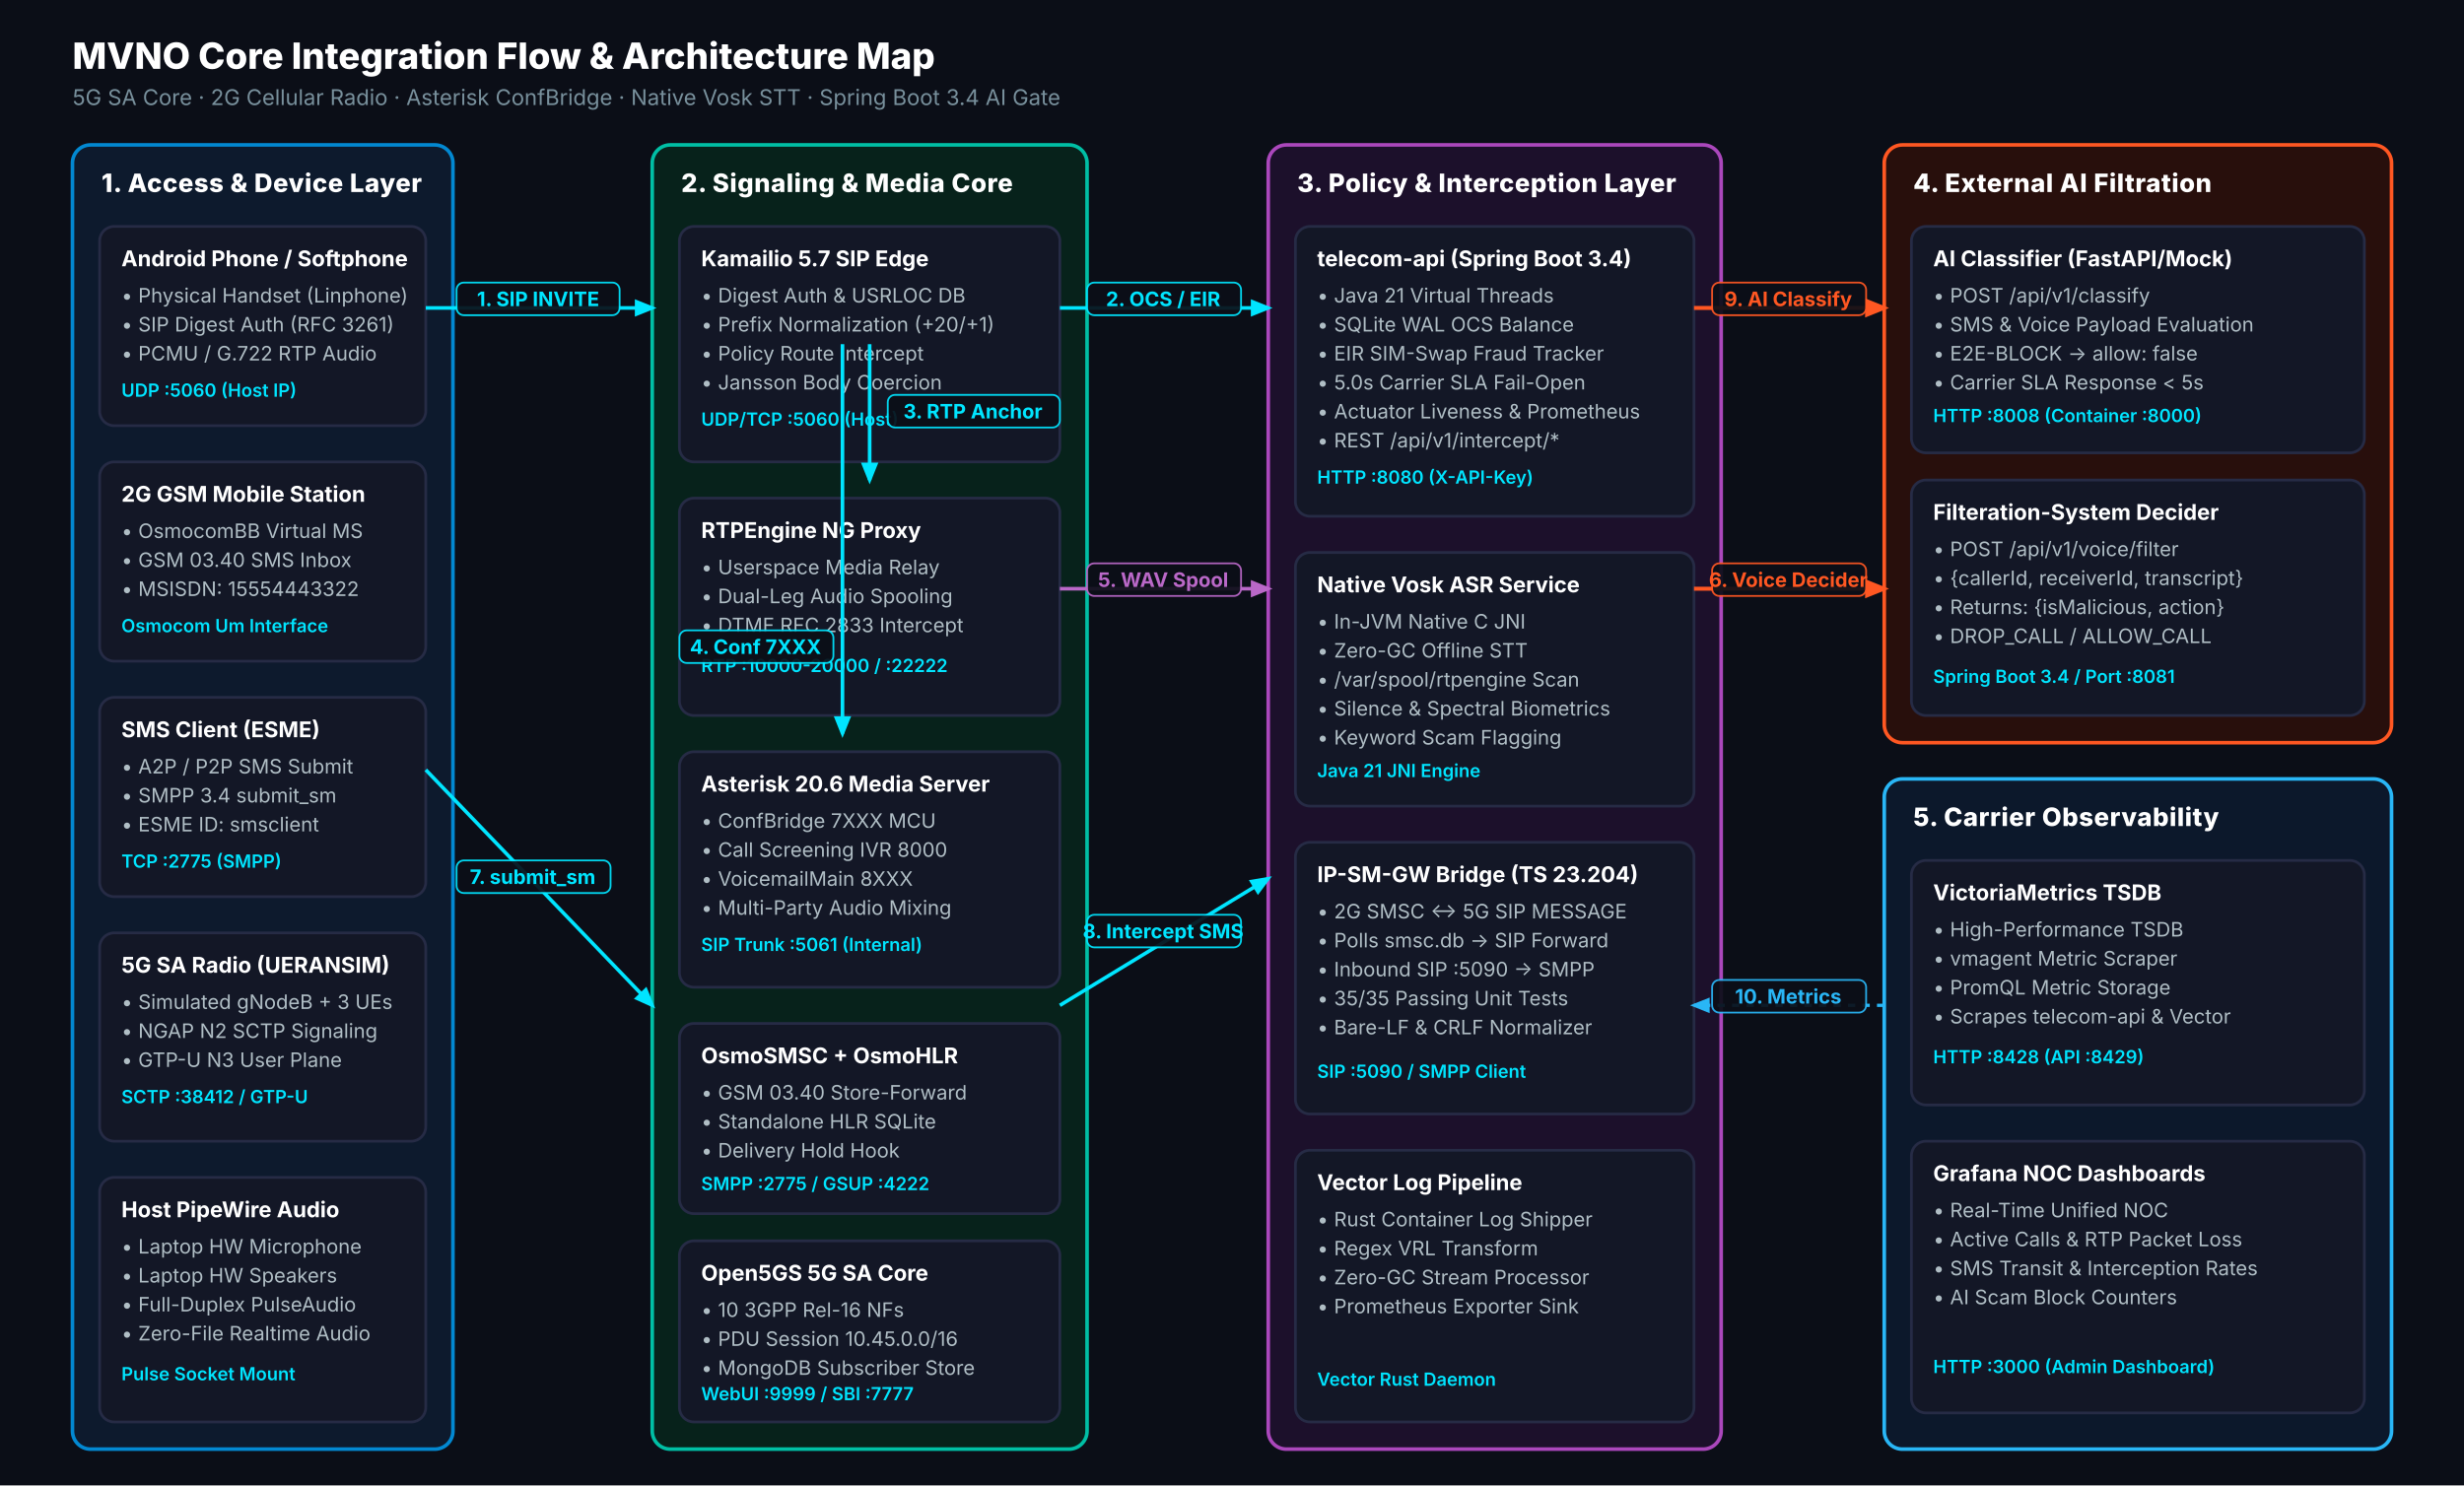
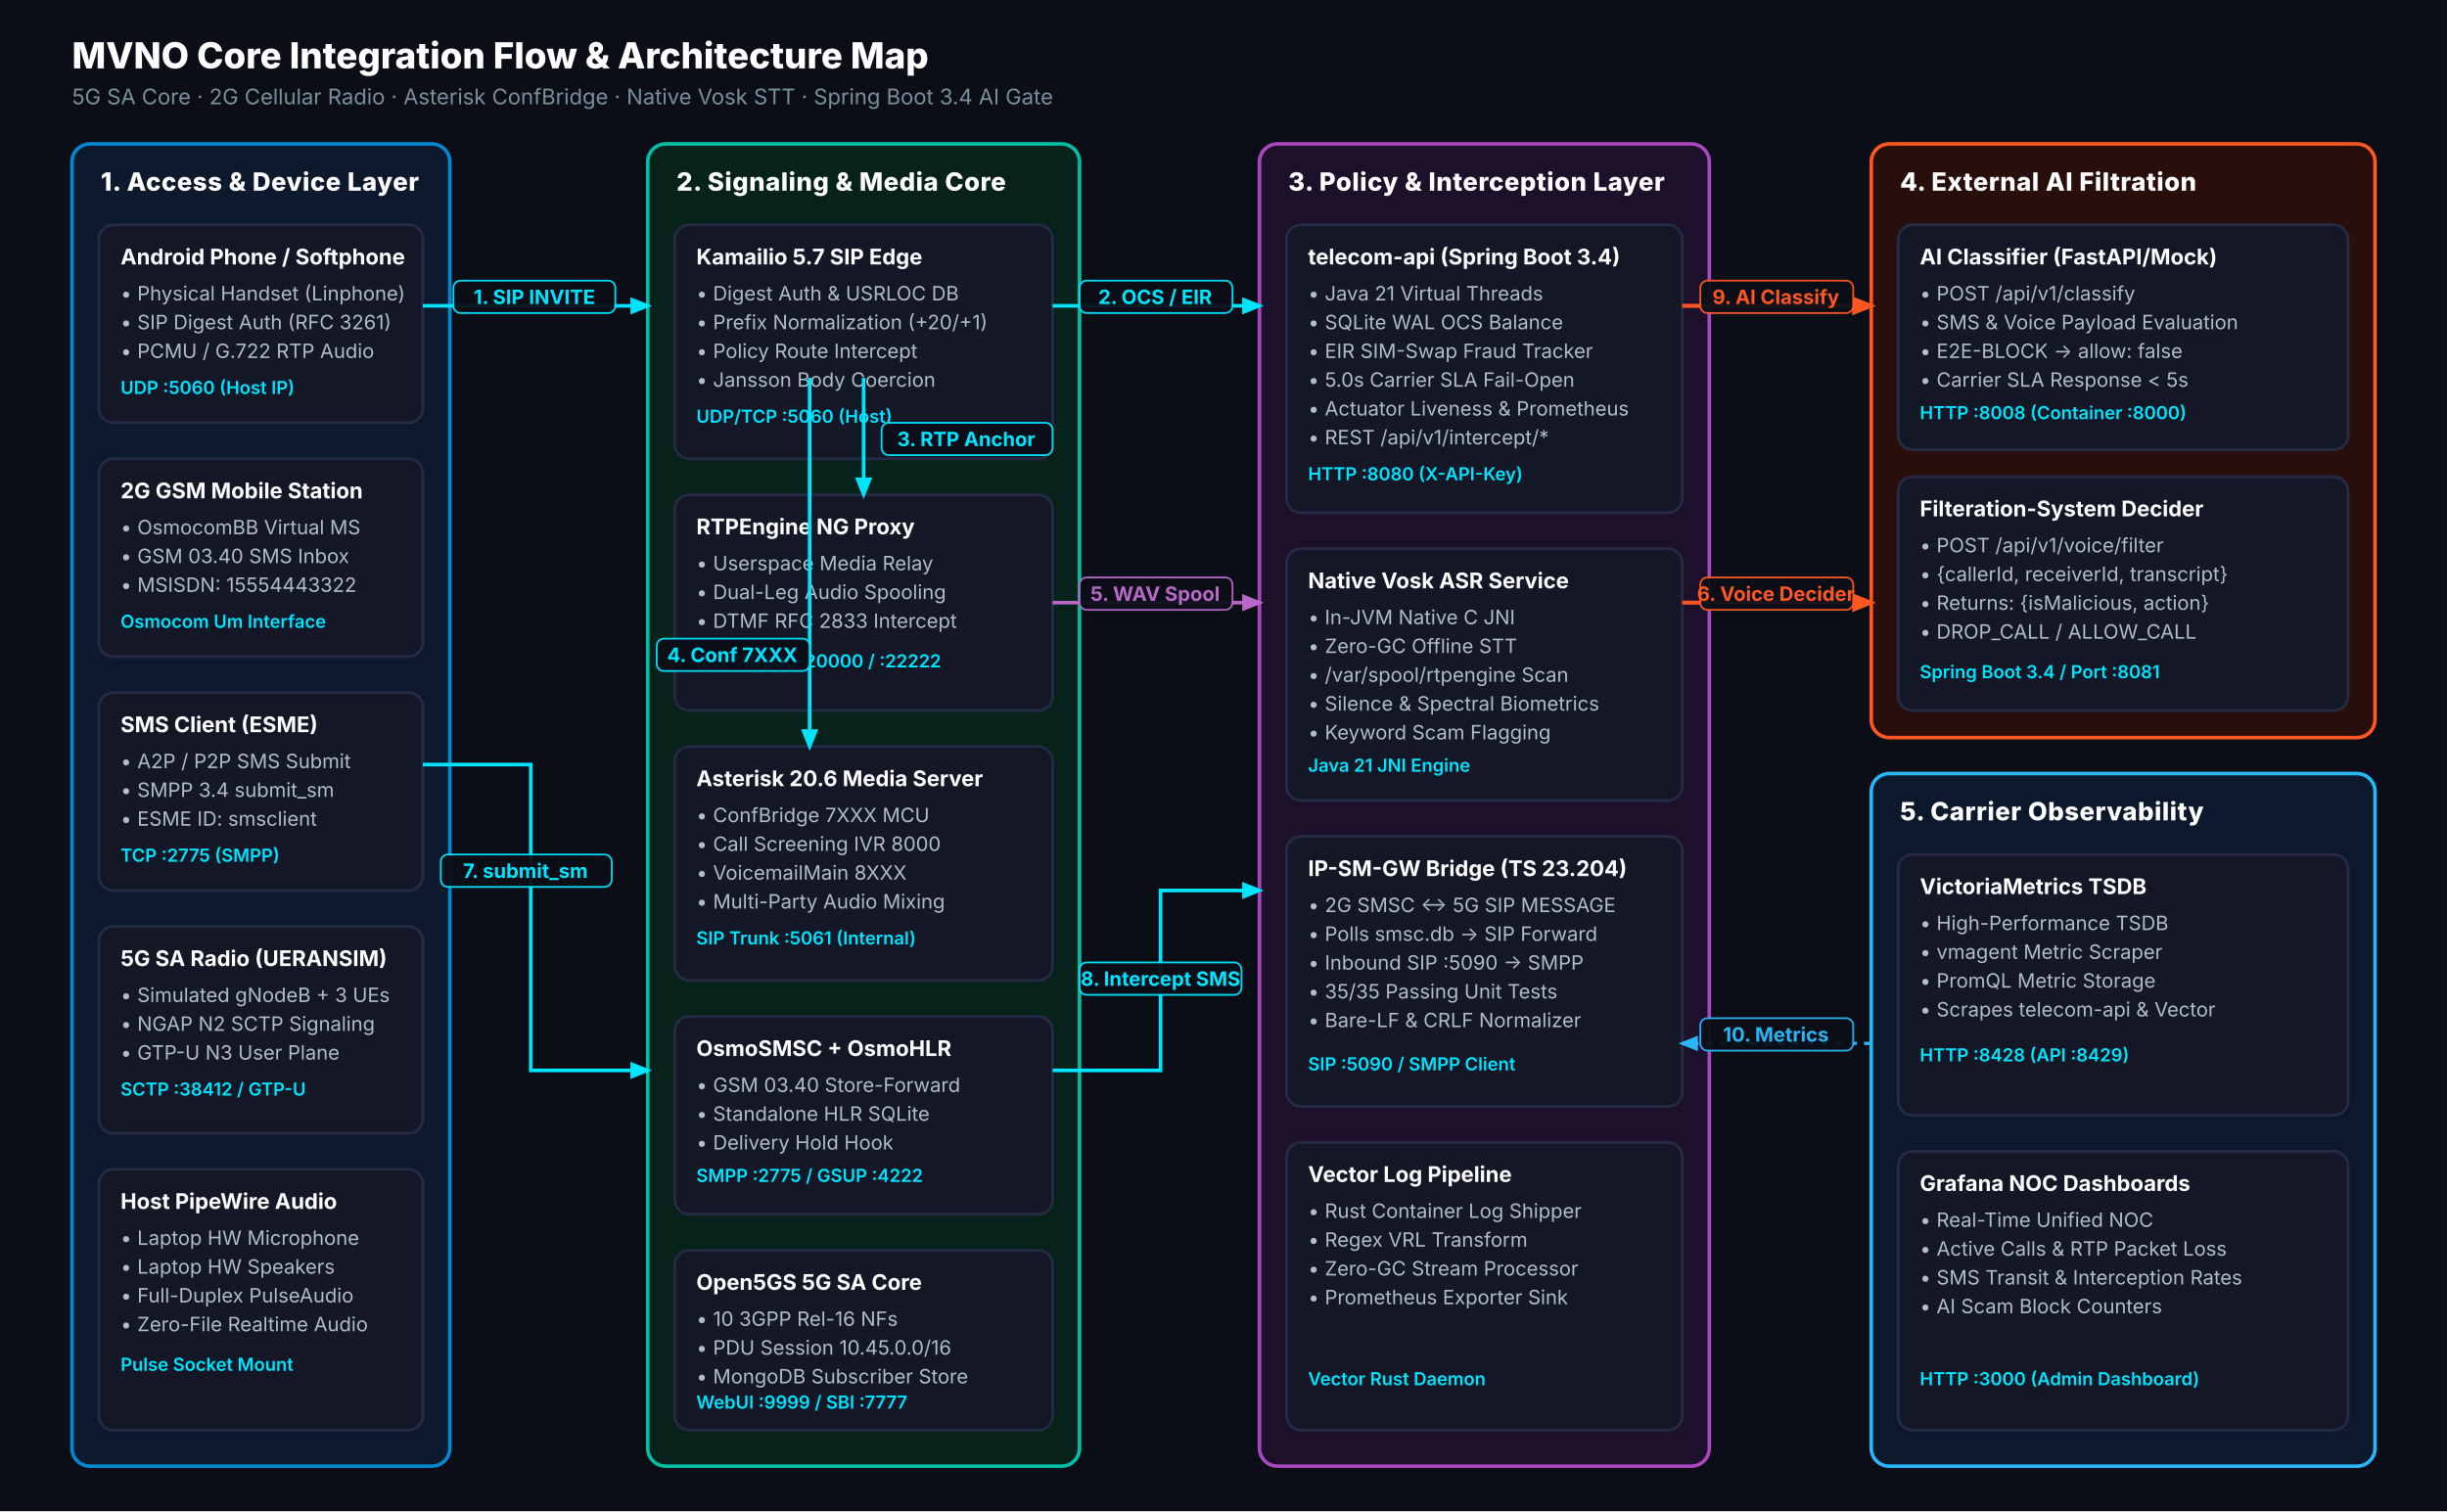
- <svg xmlns="http://www.w3.org/2000/svg" viewBox="0 0 1360 820" width="100%" height="100%">
+ <svg xmlns="http://www.w3.org/2000/svg" viewBox="0 0 1360 840" width="100%" height="100%">
  <defs>
    <style>
      .bg { fill: #0b0e17; }
      .box { fill: #131726; stroke: #262b45; stroke-width: 1.5; rx: 8; ry: 8; }
      .client-box { fill: #0d1a2d; stroke: #0288d1; stroke-width: 2; rx: 10; ry: 10; }
      .core-box { fill: #07221b; stroke: #00bfa5; stroke-width: 2; rx: 10; ry: 10; }
      .gw-box { fill: #1c102b; stroke: #ab47bc; stroke-width: 2; rx: 10; ry: 10; }
      .ai-box { fill: #280f0c; stroke: #ff5722; stroke-width: 2; rx: 10; ry: 10; }
      .obs-box { fill: #0c182b; stroke: #29b6f6; stroke-width: 2; rx: 10; ry: 10; }
      
      .text-header { font-family: 'Inter', system-ui, -apple-system, sans-serif; font-size: 14px; font-weight: 800; fill: #ffffff; letter-spacing: 0.3px; }
      .text-title { font-family: 'Inter', system-ui, -apple-system, sans-serif; font-size: 12px; font-weight: 700; fill: #ffffff; }
      .text-body { font-family: 'Inter', system-ui, -apple-system, sans-serif; font-size: 11px; fill: #b0bec5; }
      .text-link { font-family: 'Inter', system-ui, -apple-system, sans-serif; font-size: 10px; fill: #00e5ff; font-weight: 600; }
      .text-label { font-family: 'Inter', system-ui, -apple-system, sans-serif; font-size: 11px; font-weight: 700; }
      
      .arrow-cyan { stroke: #00e5ff; stroke-width: 2; fill: none; }
      .arrow-orange { stroke: #ff5722; stroke-width: 2.2; fill: none; }
      .arrow-blue { stroke: #29b6f6; stroke-width: 1.8; fill: none; stroke-dasharray: 4,4; }
      .arrow-purple { stroke: #ba68c8; stroke-width: 2; fill: none; }
      
-       .badge-bg { fill: #0b0e17; stroke-width: 1; opacity: 0.92; rx: 4; ry: 4; }
+       .badge-bg { fill: #0b0e17; stroke-width: 1; opacity: 0.94; rx: 4; ry: 4; }
    </style>
    <marker id="m-cyan" viewBox="0 0 10 10" refX="8" refY="5" markerWidth="6" markerHeight="6" orient="auto-start-reverse">
      <path d="M 0 1 L 10 5 L 0 9 z" fill="#00e5ff" />
    </marker>
    <marker id="m-orange" viewBox="0 0 10 10" refX="8" refY="5" markerWidth="6" markerHeight="6" orient="auto-start-reverse">
      <path d="M 0 1 L 10 5 L 0 9 z" fill="#ff5722" />
    </marker>
    <marker id="m-blue" viewBox="0 0 10 10" refX="8" refY="5" markerWidth="6" markerHeight="6" orient="auto-start-reverse">
      <path d="M 0 1 L 10 5 L 0 9 z" fill="#29b6f6" />
    </marker>
    <marker id="m-purple" viewBox="0 0 10 10" refX="8" refY="5" markerWidth="6" markerHeight="6" orient="auto-start-reverse">
      <path d="M 0 1 L 10 5 L 0 9 z" fill="#ba68c8" />
    </marker>
  </defs>
-   <rect width="1360" height="820" class="bg" />
+   <rect width="1360" height="840" class="bg" />
  <text x="40" y="38" font-family="'Inter', sans-serif" font-size="20" font-weight="800" fill="#ffffff">MVNO Core Integration Flow &amp; Architecture Map</text>
  <text x="40" y="58" font-family="'Inter', sans-serif" font-size="12" fill="#78909c">5G SA Core · 2G Cellular Radio · Asterisk ConfBridge · Native Vosk STT · Spring Boot 3.4 AI Gate</text>
  <g transform="translate(40, 80)">
-     <rect width="210" height="720" class="client-box" />
+     <rect width="210" height="735" class="client-box" />
    <text x="16" y="26" class="text-header">1. Access &amp; Device Layer</text>
    <g transform="translate(15, 45)">
      <rect width="180" height="110" class="box" />
      <text x="12" y="22" class="text-title">Android Phone / Softphone</text>
      <text x="12" y="42" class="text-body">• Physical Handset (Linphone)</text>
      <text x="12" y="58" class="text-body">• SIP Digest Auth (RFC 3261)</text>
      <text x="12" y="74" class="text-body">• PCMU / G.722 RTP Audio</text>
      <text x="12" y="94" class="text-link">UDP :5060 (Host IP)</text>
    </g>
    <g transform="translate(15, 175)">
      <rect width="180" height="110" class="box" />
      <text x="12" y="22" class="text-title">2G GSM Mobile Station</text>
      <text x="12" y="42" class="text-body">• OsmocomBB Virtual MS</text>
      <text x="12" y="58" class="text-body">• GSM 03.40 SMS Inbox</text>
      <text x="12" y="74" class="text-body">• MSISDN: 15554443322</text>
      <text x="12" y="94" class="text-link">Osmocom Um Interface</text>
    </g>
    <g transform="translate(15, 305)">
      <rect width="180" height="110" class="box" />
      <text x="12" y="22" class="text-title">SMS Client (ESME)</text>
      <text x="12" y="42" class="text-body">• A2P / P2P SMS Submit</text>
      <text x="12" y="58" class="text-body">• SMPP 3.4 submit_sm</text>
      <text x="12" y="74" class="text-body">• ESME ID: smsclient</text>
      <text x="12" y="94" class="text-link">TCP :2775 (SMPP)</text>
    </g>
    <g transform="translate(15, 435)">
      <rect width="180" height="115" class="box" />
      <text x="12" y="22" class="text-title">5G SA Radio (UERANSIM)</text>
      <text x="12" y="42" class="text-body">• Simulated gNodeB + 3 UEs</text>
      <text x="12" y="58" class="text-body">• NGAP N2 SCTP Signaling</text>
      <text x="12" y="74" class="text-body">• GTP-U N3 User Plane</text>
      <text x="12" y="94" class="text-link">SCTP :38412 / GTP-U</text>
    </g>
    <g transform="translate(15, 570)">
-       <rect width="180" height="135" class="box" stroke="#0288d1" />
+       <rect width="180" height="145" class="box" stroke="#0288d1" />
      <text x="12" y="22" class="text-title" fill="#29b6f6">Host PipeWire Audio</text>
      <text x="12" y="42" class="text-body">• Laptop HW Microphone</text>
      <text x="12" y="58" class="text-body">• Laptop HW Speakers</text>
      <text x="12" y="74" class="text-body">• Full-Duplex PulseAudio</text>
      <text x="12" y="90" class="text-body">• Zero-File Realtime Audio</text>
      <text x="12" y="112" class="text-link">Pulse Socket Mount</text>
    </g>
  </g>
  <g transform="translate(360, 80)">
-     <rect width="240" height="720" class="core-box" />
+     <rect width="240" height="735" class="core-box" />
    <text x="16" y="26" class="text-header">2. Signaling &amp; Media Core</text>
    <g transform="translate(15, 45)">
      <rect width="210" height="130" class="box" />
      <text x="12" y="22" class="text-title">Kamailio 5.7 SIP Edge</text>
      <text x="12" y="42" class="text-body">• Digest Auth &amp; USRLOC DB</text>
      <text x="12" y="58" class="text-body">• Prefix Normalization (+20/+1)</text>
      <text x="12" y="74" class="text-body">• Policy Route Intercept</text>
      <text x="12" y="90" class="text-body">• Jansson Body Coercion</text>
      <text x="12" y="110" class="text-link">UDP/TCP :5060 (Host)</text>
    </g>
    <g transform="translate(15, 195)">
      <rect width="210" height="120" class="box" />
      <text x="12" y="22" class="text-title">RTPEngine NG Proxy</text>
      <text x="12" y="42" class="text-body">• Userspace Media Relay</text>
      <text x="12" y="58" class="text-body">• Dual-Leg Audio Spooling</text>
      <text x="12" y="74" class="text-body">• DTMF RFC 2833 Intercept</text>
      <text x="12" y="96" class="text-link">RTP :10000-20000 / :22222</text>
    </g>
    <g transform="translate(15, 335)">
      <rect width="210" height="130" class="box" stroke="#00e5ff" />
      <text x="12" y="22" class="text-title" fill="#00e5ff">Asterisk 20.6 Media Server</text>
      <text x="12" y="42" class="text-body">• ConfBridge 7XXX MCU</text>
      <text x="12" y="58" class="text-body">• Call Screening IVR 8000</text>
      <text x="12" y="74" class="text-body">• VoicemailMain 8XXX</text>
      <text x="12" y="90" class="text-body">• Multi-Party Audio Mixing</text>
      <text x="12" y="110" class="text-link">SIP Trunk :5061 (Internal)</text>
    </g>
    <g transform="translate(15, 485)">
-       <rect width="210" height="105" class="box" />
+       <rect width="210" height="110" class="box" />
      <text x="12" y="22" class="text-title">OsmoSMSC + OsmoHLR</text>
      <text x="12" y="42" class="text-body">• GSM 03.40 Store-Forward</text>
      <text x="12" y="58" class="text-body">• Standalone HLR SQLite</text>
      <text x="12" y="74" class="text-body">• Delivery Hold Hook</text>
      <text x="12" y="92" class="text-link">SMPP :2775 / GSUP :4222</text>
    </g>
-     <g transform="translate(15, 605)">
+     <g transform="translate(15, 615)">
      <rect width="210" height="100" class="box" />
      <text x="12" y="22" class="text-title">Open5GS 5G SA Core</text>
      <text x="12" y="42" class="text-body">• 10 3GPP Rel-16 NFs</text>
      <text x="12" y="58" class="text-body">• PDU Session 10.45.0.0/16</text>
      <text x="12" y="74" class="text-body">• MongoDB Subscriber Store</text>
      <text x="12" y="88" class="text-link">WebUI :9999 / SBI :7777</text>
    </g>
  </g>
  <g transform="translate(700, 80)">
-     <rect width="250" height="720" class="gw-box" />
+     <rect width="250" height="735" class="gw-box" />
    <text x="16" y="26" class="text-header">3. Policy &amp; Interception Layer</text>
    <g transform="translate(15, 45)">
      <rect width="220" height="160" class="box" />
      <text x="12" y="22" class="text-title">telecom-api (Spring Boot 3.4)</text>
      <text x="12" y="42" class="text-body">• Java 21 Virtual Threads</text>
      <text x="12" y="58" class="text-body">• SQLite WAL OCS Balance</text>
      <text x="12" y="74" class="text-body">• EIR SIM-Swap Fraud Tracker</text>
      <text x="12" y="90" class="text-body">• 5.0s Carrier SLA Fail-Open</text>
      <text x="12" y="106" class="text-body">• Actuator Liveness &amp; Prometheus</text>
      <text x="12" y="122" class="text-body">• REST /api/v1/intercept/*</text>
      <text x="12" y="142" class="text-link">HTTP :8080 (X-API-Key)</text>
    </g>
    <g transform="translate(15, 225)">
      <rect width="220" height="140" class="box" stroke="#ba68c8" />
      <text x="12" y="22" class="text-title" fill="#ba68c8">Native Vosk ASR Service</text>
      <text x="12" y="42" class="text-body">• In-JVM Native C JNI</text>
      <text x="12" y="58" class="text-body">• Zero-GC Offline STT</text>
      <text x="12" y="74" class="text-body">• /var/spool/rtpengine Scan</text>
      <text x="12" y="90" class="text-body">• Silence &amp; Spectral Biometrics</text>
      <text x="12" y="106" class="text-body">• Keyword Scam Flagging</text>
      <text x="12" y="124" class="text-link">Java 21 JNI Engine</text>
    </g>
    <g transform="translate(15, 385)">
      <rect width="220" height="150" class="box" />
      <text x="12" y="22" class="text-title">IP-SM-GW Bridge (TS 23.204)</text>
      <text x="12" y="42" class="text-body">• 2G SMSC ↔ 5G SIP MESSAGE</text>
      <text x="12" y="58" class="text-body">• Polls smsc.db → SIP Forward</text>
      <text x="12" y="74" class="text-body">• Inbound SIP :5090 → SMPP</text>
      <text x="12" y="90" class="text-body">• 35/35 Passing Unit Tests</text>
      <text x="12" y="106" class="text-body">• Bare-LF &amp; CRLF Normalizer</text>
      <text x="12" y="130" class="text-link">SIP :5090 / SMPP Client</text>
    </g>
    <g transform="translate(15, 555)">
-       <rect width="220" height="150" class="box" />
+       <rect width="220" height="160" class="box" />
      <text x="12" y="22" class="text-title">Vector Log Pipeline</text>
      <text x="12" y="42" class="text-body">• Rust Container Log Shipper</text>
      <text x="12" y="58" class="text-body">• Regex VRL Transform</text>
      <text x="12" y="74" class="text-body">• Zero-GC Stream Processor</text>
      <text x="12" y="90" class="text-body">• Prometheus Exporter Sink</text>
-       <text x="12" y="130" class="text-link">Vector Rust Daemon</text>
+       <text x="12" y="135" class="text-link">Vector Rust Daemon</text>
    </g>
  </g>
  <g transform="translate(1040, 80)">
    <rect width="280" height="330" class="ai-box" />
    <text x="16" y="26" class="text-header">4. External AI Filtration</text>
    <g transform="translate(15, 45)">
      <rect width="250" height="125" class="box" stroke="#ff5722" />
      <text x="12" y="22" class="text-title" fill="#ff7043">AI Classifier (FastAPI/Mock)</text>
      <text x="12" y="42" class="text-body">• POST /api/v1/classify</text>
      <text x="12" y="58" class="text-body">• SMS &amp; Voice Payload Evaluation</text>
      <text x="12" y="74" class="text-body">• E2E-BLOCK → allow: false</text>
      <text x="12" y="90" class="text-body">• Carrier SLA Response &lt; 5s</text>
      <text x="12" y="108" class="text-link">HTTP :8008 (Container :8000)</text>
    </g>
    <g transform="translate(15, 185)">
      <rect width="250" height="130" class="box" stroke="#ffb74d" />
      <text x="12" y="22" class="text-title" fill="#ffb74d">Filteration-System Decider</text>
      <text x="12" y="42" class="text-body">• POST /api/v1/voice/filter</text>
      <text x="12" y="58" class="text-body">• {callerId, receiverId, transcript}</text>
      <text x="12" y="74" class="text-body">• Returns: {isMalicious, action}</text>
      <text x="12" y="90" class="text-body">• DROP_CALL / ALLOW_CALL</text>
      <text x="12" y="112" class="text-link">Spring Boot 3.4 / Port :8081</text>
    </g>
  </g>
  <g transform="translate(1040, 430)">
-     <rect width="280" height="370" class="obs-box" />
+     <rect width="280" height="385" class="obs-box" />
    <text x="16" y="26" class="text-header">5. Carrier Observability</text>
    <g transform="translate(15, 45)">
-       <rect width="250" height="135" class="box" />
+       <rect width="250" height="145" class="box" />
      <text x="12" y="22" class="text-title">VictoriaMetrics TSDB</text>
      <text x="12" y="42" class="text-body">• High-Performance TSDB</text>
      <text x="12" y="58" class="text-body">• vmagent Metric Scraper</text>
      <text x="12" y="74" class="text-body">• PromQL Metric Storage</text>
      <text x="12" y="90" class="text-body">• Scrapes telecom-api &amp; Vector</text>
-       <text x="12" y="112" class="text-link">HTTP :8428 (API :8429)</text>
-     </g>
-     <g transform="translate(15, 200)">
-       <rect width="250" height="150" class="box" />
+       <text x="12" y="115" class="text-link">HTTP :8428 (API :8429)</text>
+     </g>
+     <g transform="translate(15, 210)">
+       <rect width="250" height="155" class="box" />
      <text x="12" y="22" class="text-title">Grafana NOC Dashboards</text>
      <text x="12" y="42" class="text-body">• Real-Time Unified NOC</text>
      <text x="12" y="58" class="text-body">• Active Calls &amp; RTP Packet Loss</text>
      <text x="12" y="74" class="text-body">• SMS Transit &amp; Interception Rates</text>
      <text x="12" y="90" class="text-body">• AI Scam Block Counters</text>
-       <text x="12" y="128" class="text-link">HTTP :3000 (Admin Dashboard)</text>
+       <text x="12" y="130" class="text-link">HTTP :3000 (Admin Dashboard)</text>
    </g>
  </g>
  <path d="M 235,170 L 360,170" class="arrow-cyan" marker-end="url(#m-cyan)" />
  <rect x="252" y="156" width="90" height="18" class="badge-bg" stroke="#00e5ff" />
  <text x="297" y="169" text-anchor="middle" class="text-label" fill="#00e5ff">1. SIP INVITE</text>
  <path d="M 585,170 L 700,170" class="arrow-cyan" marker-end="url(#m-cyan)" />
  <rect x="600" y="156" width="85" height="18" class="badge-bg" stroke="#00e5ff" />
  <text x="642" y="169" text-anchor="middle" class="text-label" fill="#00e5ff">2. OCS / EIR</text>
-   <path d="M 480,190 L 480,265" class="arrow-cyan" marker-end="url(#m-cyan)" />
-   <rect x="490" y="218" width="95" height="18" class="badge-bg" stroke="#00e5ff" />
-   <text x="537" y="231" text-anchor="middle" class="text-label" fill="#00e5ff">3. RTP Anchor</text>
-   <path d="M 465,190 L 465,405" class="arrow-cyan" marker-end="url(#m-cyan)" />
-   <rect x="375" y="348" width="85" height="18" class="badge-bg" stroke="#00e5ff" />
-   <text x="417" y="361" text-anchor="middle" class="text-label" fill="#00e5ff">4. Conf 7XXX</text>
-   <path d="M 585,325 L 700,325" class="arrow-purple" marker-end="url(#m-purple)" />
-   <rect x="600" y="311" width="85" height="18" class="badge-bg" stroke="#ba68c8" />
-   <text x="642" y="324" text-anchor="middle" class="text-label" fill="#ba68c8">5. WAV Spool</text>
-   <path d="M 935,325 L 1040,325" class="arrow-orange" marker-end="url(#m-orange)" />
-   <rect x="945" y="311" width="85" height="18" class="badge-bg" stroke="#ff5722" />
-   <text x="987" y="324" text-anchor="middle" class="text-label" fill="#ff5722">6. Voice Decider</text>
-   <path d="M 235,425 L 360,555" class="arrow-cyan" marker-end="url(#m-cyan)" />
-   <rect x="252" y="475" width="85" height="18" class="badge-bg" stroke="#00e5ff" />
-   <text x="294" y="488" text-anchor="middle" class="text-label" fill="#00e5ff">7. submit_sm</text>
-   <path d="M 585,555 L 700,485" class="arrow-cyan" marker-end="url(#m-cyan)" />
-   <rect x="600" y="505" width="85" height="18" class="badge-bg" stroke="#00e5ff" />
-   <text x="642" y="518" text-anchor="middle" class="text-label" fill="#00e5ff">8. Intercept SMS</text>
+   <path d="M 480,210 L 480,275" class="arrow-cyan" marker-end="url(#m-cyan)" />
+   <rect x="490" y="235" width="95" height="18" class="badge-bg" stroke="#00e5ff" />
+   <text x="537" y="248" text-anchor="middle" class="text-label" fill="#00e5ff">3. RTP Anchor</text>
+   <path d="M 450,210 L 450,415" class="arrow-cyan" marker-end="url(#m-cyan)" />
+   <rect x="365" y="355" width="85" height="18" class="badge-bg" stroke="#00e5ff" />
+   <text x="407" y="368" text-anchor="middle" class="text-label" fill="#00e5ff">4. Conf 7XXX</text>
+   <path d="M 585,335 L 700,335" class="arrow-purple" marker-end="url(#m-purple)" />
+   <rect x="600" y="321" width="85" height="18" class="badge-bg" stroke="#ba68c8" />
+   <text x="642" y="334" text-anchor="middle" class="text-label" fill="#ba68c8">5. WAV Spool</text>
+   <path d="M 935,335 L 1040,335" class="arrow-orange" marker-end="url(#m-orange)" />
+   <rect x="945" y="321" width="85" height="18" class="badge-bg" stroke="#ff5722" />
+   <text x="987" y="334" text-anchor="middle" class="text-label" fill="#ff5722">6. Voice Decider</text>
+   <path d="M 235,425 L 295,425 L 295,595 L 360,595" class="arrow-cyan" marker-end="url(#m-cyan)" />
+   <rect x="245" y="475" width="95" height="18" class="badge-bg" stroke="#00e5ff" />
+   <text x="292" y="488" text-anchor="middle" class="text-label" fill="#00e5ff">7. submit_sm</text>
+   <path d="M 585,595 L 645,595 L 645,495 L 700,495" class="arrow-cyan" marker-end="url(#m-cyan)" />
+   <rect x="600" y="535" width="90" height="18" class="badge-bg" stroke="#00e5ff" />
+   <text x="645" y="548" text-anchor="middle" class="text-label" fill="#00e5ff">8. Intercept SMS</text>
  <path d="M 935,170 L 1040,170" class="arrow-orange" marker-end="url(#m-orange)" />
  <rect x="945" y="156" width="85" height="18" class="badge-bg" stroke="#ff5722" />
  <text x="987" y="169" text-anchor="middle" class="text-label" fill="#ff5722">9. AI Classify</text>
-   <path d="M 1040,555 L 935,555" class="arrow-blue" marker-end="url(#m-blue)" />
-   <rect x="945" y="541" width="85" height="18" class="badge-bg" stroke="#29b6f6" />
-   <text x="987" y="554" text-anchor="middle" class="text-label" fill="#29b6f6">10. Metrics</text>
+   <path d="M 1040,580 L 935,580" class="arrow-blue" marker-end="url(#m-blue)" />
+   <rect x="945" y="566" width="85" height="18" class="badge-bg" stroke="#29b6f6" />
+   <text x="987" y="579" text-anchor="middle" class="text-label" fill="#29b6f6">10. Metrics</text>
</svg>
